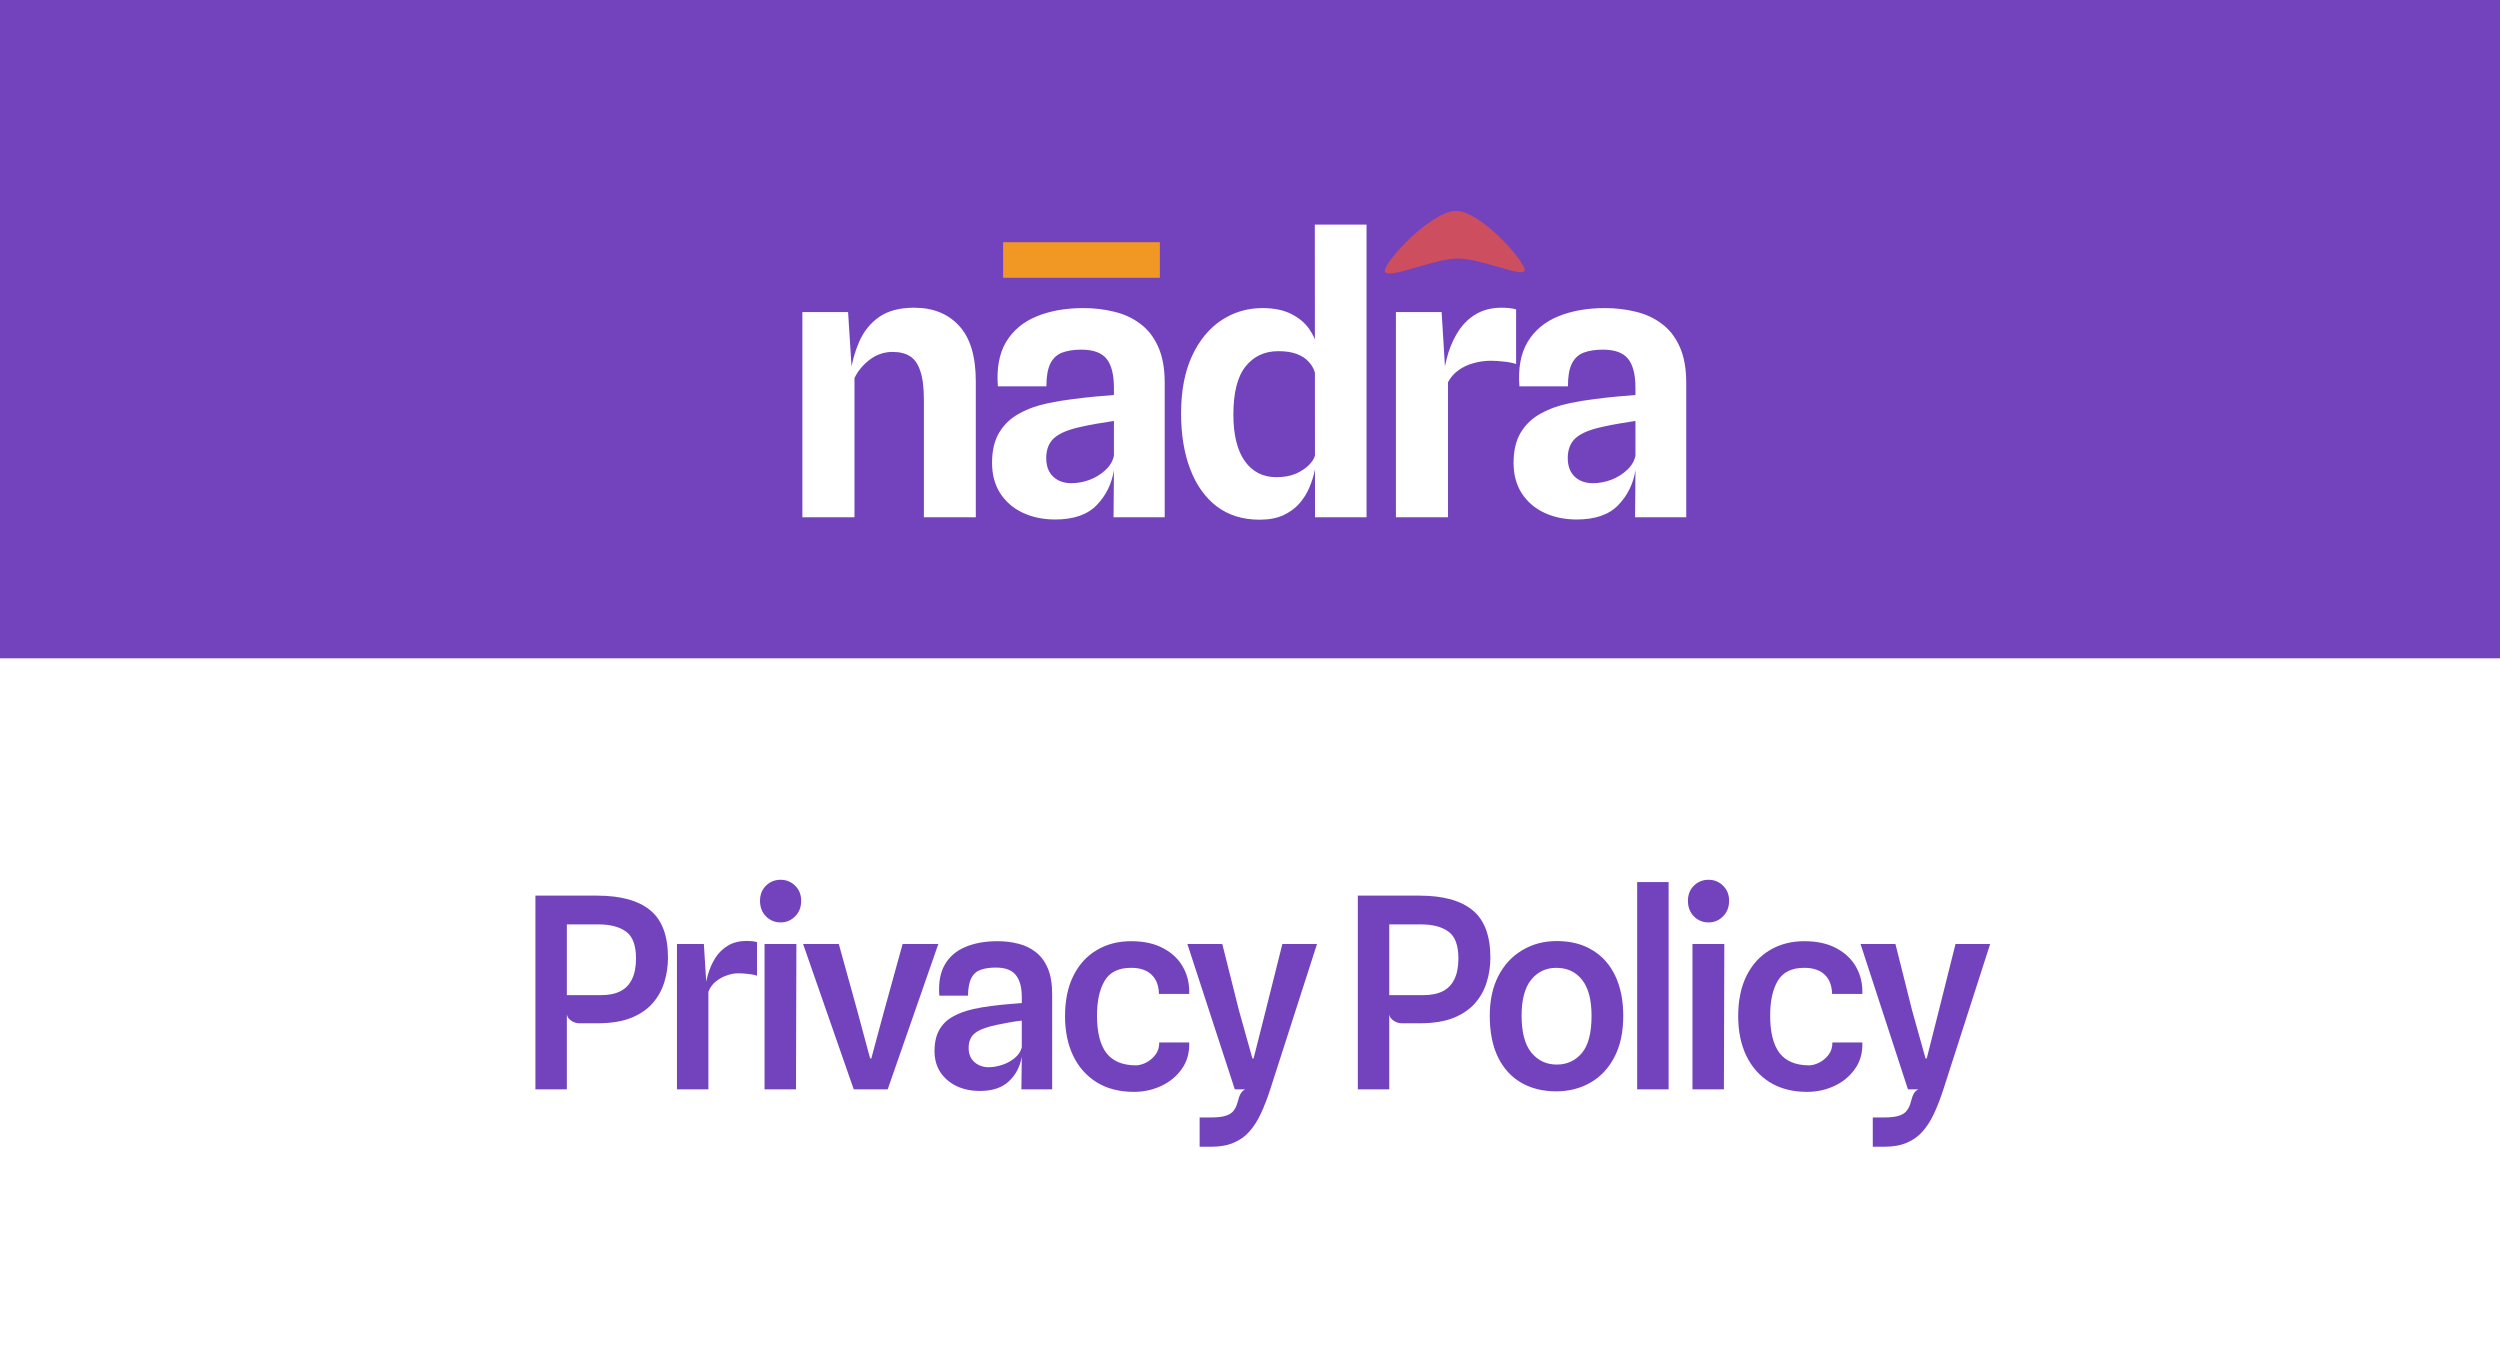
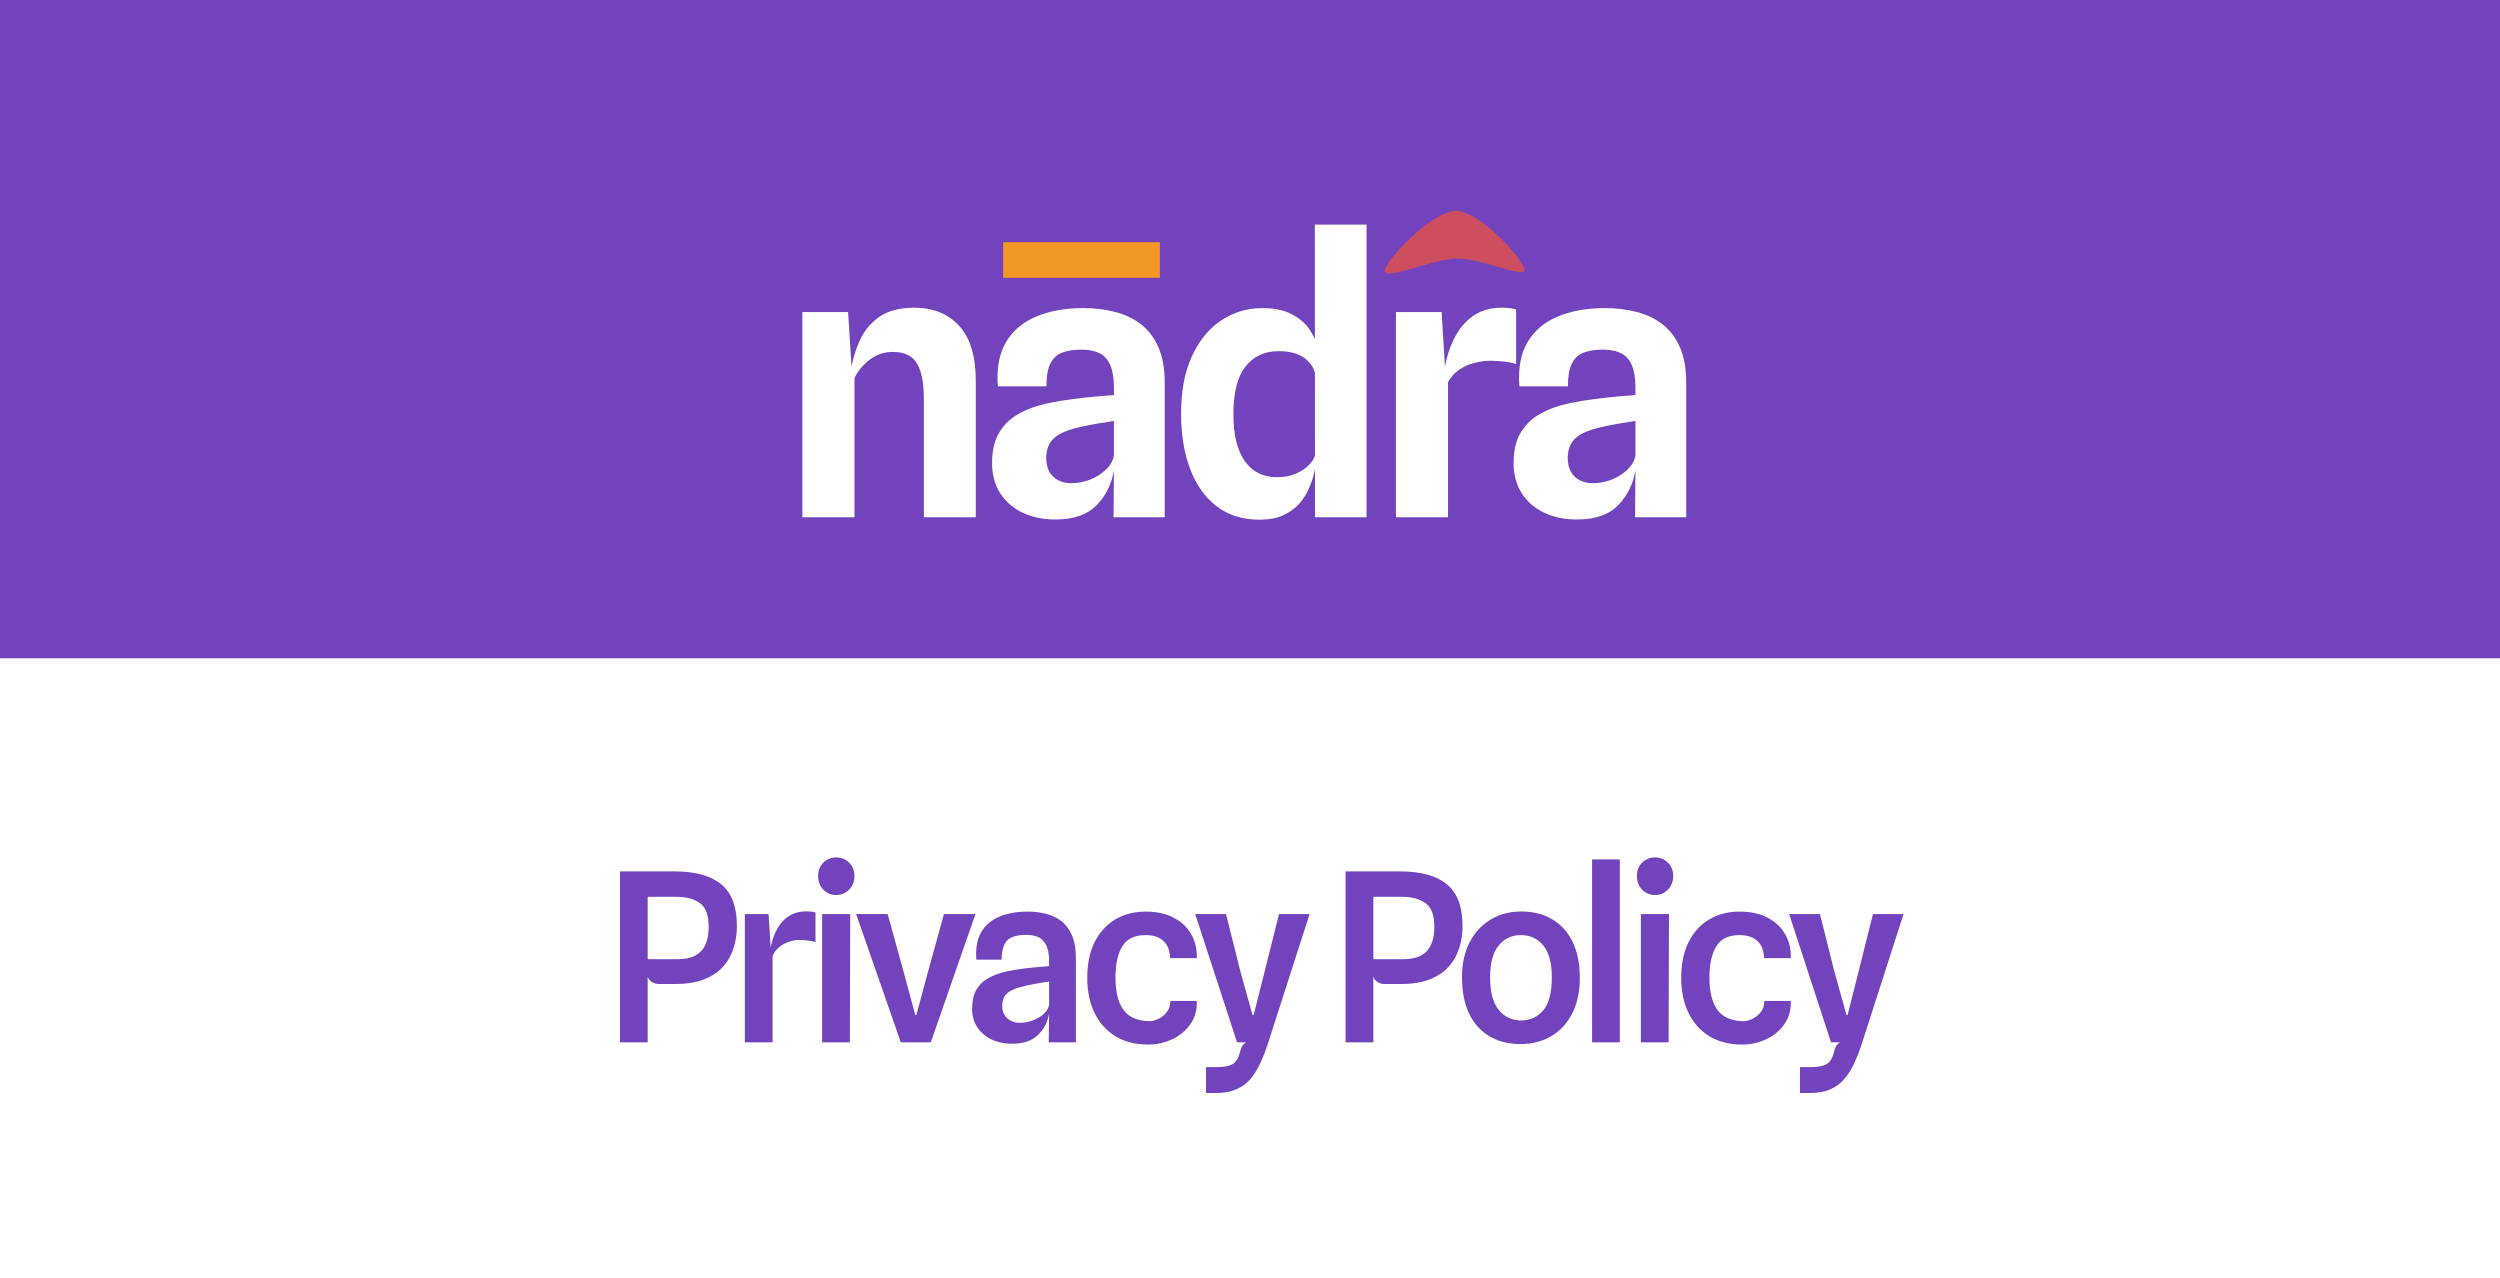
- <svg xmlns="http://www.w3.org/2000/svg" width="319" height="175" viewBox="0 0 319 175" fill="none">
-   <rect width="319" height="175" fill="#A7A7A7" />
+ <svg xmlns="http://www.w3.org/2000/svg" width="319" height="163" viewBox="0 0 319 163" fill="none">
+   <rect width="319" height="163" fill="#A7A7A7" />
  <rect y="-11" width="319" height="208" fill="#7343BE" />
  <rect y="84" width="319" height="113" fill="white" />
  <path d="M185.754 32.991C182.642 33.127 176.799 35.804 176.712 34.582C176.625 33.36 182.568 27.048 185.679 26.913C188.791 26.777 194.463 33.2 194.55 34.422C194.637 35.644 188.865 32.856 185.754 32.991Z" fill="#CD4E5E" />
  <rect x="128" y="30.905" width="20" height="4.544" fill="#F19723" />
  <path d="M102.384 66V39.816H108.216L108.84 49.68L108.504 47.688C108.696 46.248 109.072 44.888 109.632 43.608C110.192 42.312 111.032 41.264 112.152 40.464C113.288 39.664 114.784 39.264 116.64 39.264C119.072 39.264 120.992 40.04 122.4 41.592C123.808 43.128 124.512 45.48 124.512 48.648V66H117.888V51.048C117.888 49.464 117.736 48.232 117.432 47.352C117.144 46.456 116.704 45.824 116.112 45.456C115.536 45.088 114.8 44.904 113.904 44.904C112.816 44.904 111.832 45.24 110.952 45.912C110.088 46.584 109.448 47.36 109.032 48.24V66H102.384ZM134.649 66.288C133.113 66.288 131.729 66 130.497 65.424C129.281 64.848 128.321 64.016 127.617 62.928C126.929 61.84 126.585 60.552 126.585 59.064C126.585 57.496 126.889 56.208 127.497 55.2C128.105 54.176 128.953 53.368 130.041 52.776C131.129 52.168 132.385 51.72 133.809 51.432C134.801 51.224 135.825 51.056 136.881 50.928C137.953 50.784 138.953 50.672 139.881 50.592C140.809 50.512 141.561 50.448 142.137 50.4V49.512C142.137 47.8 141.825 46.56 141.201 45.792C140.577 45.008 139.505 44.616 137.985 44.616C137.009 44.616 136.185 44.744 135.513 45C134.857 45.256 134.361 45.72 134.025 46.392C133.689 47.064 133.521 48.032 133.521 49.296H127.329C127.153 47.008 127.497 45.128 128.361 43.656C129.241 42.184 130.529 41.096 132.225 40.392C133.937 39.672 135.945 39.312 138.249 39.312C139.609 39.312 140.905 39.464 142.137 39.768C143.385 40.056 144.489 40.56 145.449 41.28C146.425 41.984 147.193 42.952 147.753 44.184C148.329 45.416 148.617 46.976 148.617 48.864V66H142.089L142.137 60C141.849 61.76 141.113 63.248 139.929 64.464C138.745 65.68 136.985 66.288 134.649 66.288ZM136.665 61.656C137.481 61.656 138.273 61.512 139.041 61.224C139.825 60.92 140.497 60.504 141.057 59.976C141.633 59.448 141.993 58.84 142.137 58.152V53.712C141.497 53.808 140.801 53.92 140.049 54.048C139.297 54.176 138.641 54.304 138.081 54.432C136.385 54.784 135.193 55.272 134.505 55.896C133.833 56.504 133.497 57.36 133.497 58.464C133.497 59.12 133.625 59.688 133.881 60.168C134.153 60.648 134.529 61.016 135.009 61.272C135.505 61.528 136.057 61.656 136.665 61.656ZM160.715 66.312C158.571 66.312 156.747 65.744 155.243 64.608C153.755 63.456 152.627 61.864 151.859 59.832C151.091 57.8 150.707 55.448 150.707 52.776C150.707 49.88 151.171 47.432 152.099 45.432C153.027 43.432 154.275 41.912 155.843 40.872C157.411 39.832 159.155 39.312 161.075 39.312C162.579 39.312 163.819 39.568 164.795 40.08C165.771 40.576 166.523 41.208 167.051 41.976C167.579 42.744 167.923 43.504 168.083 44.256L169.331 45.648L167.771 47.52C167.627 47.008 167.363 46.552 166.979 46.152C166.611 45.736 166.107 45.408 165.467 45.168C164.843 44.928 164.059 44.808 163.115 44.808C161.371 44.808 159.979 45.456 158.939 46.752C157.899 48.048 157.379 50.096 157.379 52.896C157.379 55.488 157.867 57.472 158.843 58.848C159.819 60.208 161.163 60.888 162.875 60.888C163.851 60.888 164.683 60.736 165.371 60.432C166.075 60.112 166.627 59.744 167.027 59.328C167.443 58.896 167.691 58.512 167.771 58.176L168.059 58.728L167.771 59.976C167.627 60.712 167.395 61.456 167.075 62.208C166.755 62.96 166.323 63.648 165.779 64.272C165.235 64.88 164.547 65.376 163.715 65.76C162.899 66.128 161.899 66.312 160.715 66.312ZM167.795 66L167.771 28.656H174.371V66H167.795ZM178.119 66V39.816H183.951L184.575 49.992L184.095 48.504C184.239 47.272 184.479 46.104 184.815 45C185.167 43.896 185.639 42.912 186.231 42.048C186.839 41.184 187.583 40.504 188.463 40.008C189.359 39.512 190.407 39.264 191.607 39.264C191.927 39.264 192.247 39.28 192.567 39.312C192.903 39.344 193.199 39.4 193.455 39.48V46.44C192.911 46.28 192.359 46.176 191.799 46.128C191.255 46.064 190.727 46.032 190.215 46.032C189.463 46.032 188.727 46.136 188.007 46.344C187.287 46.536 186.647 46.84 186.087 47.256C185.527 47.656 185.087 48.16 184.767 48.768V66H178.119ZM201.196 66.288C199.66 66.288 198.276 66 197.044 65.424C195.828 64.848 194.868 64.016 194.164 62.928C193.476 61.84 193.132 60.552 193.132 59.064C193.132 57.496 193.436 56.208 194.044 55.2C194.652 54.176 195.5 53.368 196.588 52.776C197.676 52.168 198.932 51.72 200.356 51.432C201.348 51.224 202.372 51.056 203.428 50.928C204.5 50.784 205.5 50.672 206.428 50.592C207.356 50.512 208.108 50.448 208.684 50.4V49.512C208.684 47.8 208.372 46.56 207.748 45.792C207.124 45.008 206.052 44.616 204.532 44.616C203.556 44.616 202.732 44.744 202.06 45C201.404 45.256 200.908 45.72 200.572 46.392C200.236 47.064 200.068 48.032 200.068 49.296H193.876C193.7 47.008 194.044 45.128 194.908 43.656C195.788 42.184 197.076 41.096 198.772 40.392C200.484 39.672 202.492 39.312 204.796 39.312C206.156 39.312 207.452 39.464 208.684 39.768C209.932 40.056 211.036 40.56 211.996 41.28C212.972 41.984 213.74 42.952 214.3 44.184C214.876 45.416 215.164 46.976 215.164 48.864V66H208.636L208.684 60C208.396 61.76 207.66 63.248 206.476 64.464C205.292 65.68 203.532 66.288 201.196 66.288ZM203.212 61.656C204.028 61.656 204.82 61.512 205.588 61.224C206.372 60.92 207.044 60.504 207.604 59.976C208.18 59.448 208.54 58.84 208.684 58.152V53.712C208.044 53.808 207.348 53.92 206.596 54.048C205.844 54.176 205.188 54.304 204.628 54.432C202.932 54.784 201.74 55.272 201.052 55.896C200.38 56.504 200.044 57.36 200.044 58.464C200.044 59.12 200.172 59.688 200.428 60.168C200.7 60.648 201.076 61.016 201.556 61.272C202.052 61.528 202.604 61.656 203.212 61.656Z" fill="white" />
-   <path d="M73.878 130.568C73.527 130.568 73.176 130.443 72.824 130.194C72.473 129.945 72.292 129.582 72.28 129.106L71.141 127.933L72.331 126.981H76.666C77.664 126.981 78.491 126.817 79.148 126.488C79.817 126.148 80.316 125.632 80.644 124.941C80.984 124.25 81.154 123.371 81.154 122.306C81.154 120.617 80.729 119.473 79.879 118.872C79.041 118.26 77.879 117.954 76.394 117.954H72.229L70.767 114.282C71.289 114.282 71.906 114.282 72.62 114.282C73.346 114.282 74.037 114.282 74.694 114.282C75.352 114.282 75.845 114.282 76.173 114.282C79.199 114.282 81.466 114.905 82.973 116.152C84.481 117.387 85.234 119.405 85.234 122.204C85.234 123.269 85.081 124.301 84.775 125.298C84.481 126.284 83.993 127.174 83.313 127.967C82.633 128.76 81.715 129.395 80.559 129.871C79.403 130.336 77.975 130.568 76.275 130.568H73.878ZM68.319 139V114.282H72.331V139H68.319ZM86.38 139V120.453H89.814L90.256 127.593L89.899 126.607C89.978 125.859 90.126 125.1 90.341 124.329C90.568 123.558 90.885 122.85 91.293 122.204C91.713 121.558 92.245 121.042 92.891 120.657C93.549 120.26 94.347 120.062 95.288 120.062C95.515 120.062 95.742 120.073 95.968 120.096C96.195 120.119 96.404 120.158 96.597 120.215V124.499C96.212 124.374 95.798 124.295 95.356 124.261C94.925 124.216 94.529 124.193 94.166 124.193C93.724 124.193 93.248 124.284 92.738 124.465C92.228 124.635 91.758 124.896 91.327 125.247C90.897 125.598 90.585 126.035 90.392 126.556V139H86.38ZM97.556 139V120.453H101.619L101.568 139H97.556ZM99.613 117.699C98.876 117.699 98.253 117.444 97.743 116.934C97.233 116.413 96.978 115.75 96.978 114.945C96.978 114.152 97.233 113.506 97.743 113.007C98.253 112.508 98.876 112.259 99.613 112.259C100.327 112.259 100.939 112.508 101.449 113.007C101.97 113.506 102.231 114.152 102.231 114.945C102.231 115.75 101.97 116.413 101.449 116.934C100.939 117.444 100.327 117.699 99.613 117.699ZM108.935 139L102.475 120.453H107.031L109.411 129.055L111.026 135.056H111.179L112.794 129.072L115.174 120.453H119.73L113.27 139H108.935ZM125.042 139.204C123.909 139.204 122.906 138.994 122.033 138.575C121.16 138.144 120.475 137.549 119.976 136.79C119.489 136.031 119.245 135.152 119.245 134.155C119.245 133.056 119.443 132.149 119.84 131.435C120.237 130.721 120.809 130.154 121.557 129.735C122.316 129.304 123.206 128.976 124.226 128.749C124.951 128.59 125.716 128.46 126.521 128.358C127.337 128.256 128.091 128.177 128.782 128.12C129.473 128.052 130.006 128.007 130.38 127.984V127.236C130.38 125.978 130.125 125.037 129.615 124.414C129.116 123.779 128.266 123.462 127.065 123.462C126.294 123.462 125.648 123.558 125.127 123.751C124.606 123.932 124.209 124.284 123.937 124.805C123.676 125.315 123.535 126.063 123.512 127.049H119.857C119.732 125.451 119.959 124.142 120.537 123.122C121.126 122.091 121.999 121.331 123.155 120.844C124.322 120.345 125.699 120.096 127.286 120.096C128.227 120.096 129.111 120.204 129.938 120.419C130.777 120.623 131.519 120.98 132.165 121.49C132.811 121.989 133.321 122.674 133.695 123.547C134.069 124.42 134.256 125.525 134.256 126.862V139H130.329L130.38 134.835C130.165 136.093 129.621 137.136 128.748 137.963C127.875 138.79 126.64 139.204 125.042 139.204ZM126.113 136.178C126.702 136.178 127.297 136.076 127.898 135.872C128.51 135.668 129.043 135.373 129.496 134.988C129.961 134.603 130.255 134.149 130.38 133.628V130.228C129.927 130.273 129.388 130.353 128.765 130.466C128.153 130.579 127.626 130.681 127.184 130.772C125.915 131.033 124.997 131.378 124.43 131.809C123.875 132.228 123.597 132.874 123.597 133.747C123.597 134.246 123.71 134.682 123.937 135.056C124.175 135.419 124.487 135.696 124.872 135.889C125.257 136.082 125.671 136.178 126.113 136.178ZM144.687 139.323C142.851 139.323 141.275 138.921 139.961 138.116C138.646 137.3 137.637 136.167 136.935 134.716C136.243 133.265 135.898 131.582 135.898 129.667C135.898 127.65 136.255 125.927 136.969 124.499C137.683 123.071 138.674 121.983 139.944 121.235C141.213 120.476 142.675 120.096 144.33 120.096C145.973 120.096 147.35 120.402 148.461 121.014C149.583 121.615 150.421 122.425 150.977 123.445C151.532 124.454 151.787 125.581 151.742 126.828H147.883C147.871 126.329 147.792 125.876 147.645 125.468C147.497 125.049 147.276 124.697 146.982 124.414C146.698 124.119 146.336 123.893 145.894 123.734C145.452 123.575 144.936 123.496 144.347 123.496C142.76 123.485 141.632 124.029 140.964 125.128C140.306 126.227 139.978 127.712 139.978 129.582C139.978 131.713 140.374 133.305 141.168 134.359C141.972 135.402 143.225 135.929 144.925 135.94C145.321 135.94 145.752 135.827 146.217 135.6C146.693 135.362 147.095 135.028 147.424 134.597C147.764 134.155 147.928 133.628 147.917 133.016H151.742C151.787 134.319 151.475 135.441 150.807 136.382C150.149 137.323 149.277 138.048 148.189 138.558C147.101 139.068 145.933 139.323 144.687 139.323ZM153.073 146.327V142.587H154.535C155.351 142.587 155.98 142.513 156.422 142.366C156.875 142.219 157.21 141.998 157.425 141.703C157.652 141.408 157.816 141.051 157.918 140.632C158.043 140.133 158.179 139.759 158.326 139.51C158.485 139.272 158.672 139.102 158.887 139H157.561L151.509 120.453H155.963L158.088 128.919L159.805 135.056H159.958L161.505 128.936L163.63 120.453H168.05L162.083 139C161.72 140.122 161.329 141.136 160.91 142.043C160.491 142.95 160.003 143.72 159.448 144.355C158.893 144.99 158.213 145.477 157.408 145.817C156.615 146.157 155.657 146.327 154.535 146.327H153.073ZM178.816 130.568C178.465 130.568 178.113 130.443 177.762 130.194C177.411 129.945 177.229 129.582 177.218 129.106L176.079 127.933L177.269 126.981H181.604C182.601 126.981 183.429 126.817 184.086 126.488C184.755 126.148 185.253 125.632 185.582 124.941C185.922 124.25 186.092 123.371 186.092 122.306C186.092 120.617 185.667 119.473 184.817 118.872C183.978 118.26 182.817 117.954 181.332 117.954H177.167L175.705 114.282C176.226 114.282 176.844 114.282 177.558 114.282C178.283 114.282 178.975 114.282 179.632 114.282C180.289 114.282 180.782 114.282 181.111 114.282C184.137 114.282 186.404 114.905 187.911 116.152C189.418 117.387 190.172 119.405 190.172 122.204C190.172 123.269 190.019 124.301 189.713 125.298C189.418 126.284 188.931 127.174 188.251 127.967C187.571 128.76 186.653 129.395 185.497 129.871C184.341 130.336 182.913 130.568 181.213 130.568H178.816ZM173.257 139V114.282H177.269V139H173.257ZM198.576 139.255C196.865 139.255 195.375 138.887 194.105 138.15C192.836 137.413 191.85 136.331 191.147 134.903C190.445 133.464 190.093 131.701 190.093 129.616C190.093 127.644 190.462 125.944 191.198 124.516C191.946 123.088 192.966 121.994 194.258 121.235C195.55 120.464 197.012 120.079 198.644 120.079C200.412 120.079 201.925 120.464 203.183 121.235C204.453 121.994 205.427 123.088 206.107 124.516C206.787 125.944 207.127 127.644 207.127 129.616C207.127 131.701 206.748 133.464 205.988 134.903C205.24 136.331 204.22 137.413 202.928 138.15C201.636 138.887 200.186 139.255 198.576 139.255ZM198.644 135.838C199.948 135.838 201.013 135.351 201.84 134.376C202.668 133.401 203.081 131.815 203.081 129.616C203.081 127.576 202.679 126.046 201.874 125.026C201.07 124.006 199.97 123.496 198.576 123.496C197.273 123.496 196.208 124 195.38 125.009C194.564 126.018 194.156 127.553 194.156 129.616C194.156 131.713 194.57 133.277 195.397 134.308C196.236 135.328 197.318 135.838 198.644 135.838ZM208.902 139V112.548H212.914V139H208.902ZM215.959 139V120.453H220.022L219.971 139H215.959ZM218.016 117.699C217.28 117.699 216.656 117.444 216.146 116.934C215.636 116.413 215.381 115.75 215.381 114.945C215.381 114.152 215.636 113.506 216.146 113.007C216.656 112.508 217.28 112.259 218.016 112.259C218.73 112.259 219.342 112.508 219.852 113.007C220.374 113.506 220.634 114.152 220.634 114.945C220.634 115.75 220.374 116.413 219.852 116.934C219.342 117.444 218.73 117.699 218.016 117.699ZM230.581 139.323C228.745 139.323 227.169 138.921 225.855 138.116C224.54 137.3 223.531 136.167 222.829 134.716C222.137 133.265 221.792 131.582 221.792 129.667C221.792 127.65 222.149 125.927 222.863 124.499C223.577 123.071 224.568 121.983 225.838 121.235C227.107 120.476 228.569 120.096 230.224 120.096C231.867 120.096 233.244 120.402 234.355 121.014C235.477 121.615 236.315 122.425 236.871 123.445C237.426 124.454 237.681 125.581 237.636 126.828H233.777C233.765 126.329 233.686 125.876 233.539 125.468C233.391 125.049 233.17 124.697 232.876 124.414C232.592 124.119 232.23 123.893 231.788 123.734C231.346 123.575 230.83 123.496 230.241 123.496C228.654 123.485 227.526 124.029 226.858 125.128C226.2 126.227 225.872 127.712 225.872 129.582C225.872 131.713 226.268 133.305 227.062 134.359C227.866 135.402 229.119 135.929 230.819 135.94C231.215 135.94 231.646 135.827 232.111 135.6C232.587 135.362 232.989 135.028 233.318 134.597C233.658 134.155 233.822 133.628 233.811 133.016H237.636C237.681 134.319 237.369 135.441 236.701 136.382C236.043 137.323 235.171 138.048 234.083 138.558C232.995 139.068 231.827 139.323 230.581 139.323ZM238.967 146.327V142.587H240.429C241.245 142.587 241.874 142.513 242.316 142.366C242.769 142.219 243.104 141.998 243.319 141.703C243.546 141.408 243.71 141.051 243.812 140.632C243.937 140.133 244.073 139.759 244.22 139.51C244.379 139.272 244.566 139.102 244.781 139H243.455L237.403 120.453H241.857L243.982 128.919L245.699 135.056H245.852L247.399 128.936L249.524 120.453H253.944L247.977 139C247.614 140.122 247.223 141.136 246.804 142.043C246.385 142.95 245.897 143.72 245.342 144.355C244.787 144.99 244.107 145.477 243.302 145.817C242.509 146.157 241.551 146.327 240.429 146.327H238.967Z" fill="#7343BE" />
+   <path d="M84.01 125.56C83.7 125.56 83.39 125.45 83.08 125.23C82.77 125.01 82.61 124.69 82.6 124.27L81.595 123.235L82.645 122.395H86.47C87.35 122.395 88.08 122.25 88.66 121.96C89.25 121.66 89.69 121.205 89.98 120.595C90.28 119.985 90.43 119.21 90.43 118.27C90.43 116.78 90.055 115.77 89.305 115.24C88.565 114.7 87.54 114.43 86.23 114.43H82.555L81.265 111.19C81.725 111.19 82.27 111.19 82.9 111.19C83.54 111.19 84.15 111.19 84.73 111.19C85.31 111.19 85.745 111.19 86.035 111.19C88.705 111.19 90.705 111.74 92.035 112.84C93.365 113.93 94.03 115.71 94.03 118.18C94.03 119.12 93.895 120.03 93.625 120.91C93.365 121.78 92.935 122.565 92.335 123.265C91.735 123.965 90.925 124.525 89.905 124.945C88.885 125.355 87.625 125.56 86.125 125.56H84.01ZM79.105 133V111.19H82.645V133H79.105ZM95.041 133V116.635H98.071L98.461 122.935L98.146 122.065C98.216 121.405 98.346 120.735 98.536 120.055C98.736 119.375 99.016 118.75 99.376 118.18C99.746 117.61 100.216 117.155 100.786 116.815C101.366 116.465 102.071 116.29 102.901 116.29C103.101 116.29 103.301 116.3 103.501 116.32C103.701 116.34 103.886 116.375 104.056 116.425V120.205C103.716 120.095 103.351 120.025 102.961 119.995C102.581 119.955 102.231 119.935 101.911 119.935C101.521 119.935 101.101 120.015 100.651 120.175C100.201 120.325 99.786 120.555 99.406 120.865C99.026 121.175 98.751 121.56 98.581 122.02V133H95.041ZM104.902 133V116.635H108.487L108.442 133H104.902ZM106.717 114.205C106.067 114.205 105.517 113.98 105.067 113.53C104.617 113.07 104.392 112.485 104.392 111.775C104.392 111.075 104.617 110.505 105.067 110.065C105.517 109.625 106.067 109.405 106.717 109.405C107.347 109.405 107.887 109.625 108.337 110.065C108.797 110.505 109.027 111.075 109.027 111.775C109.027 112.485 108.797 113.07 108.337 113.53C107.887 113.98 107.347 114.205 106.717 114.205ZM114.943 133L109.243 116.635H113.263L115.363 124.225L116.788 129.52H116.923L118.348 124.24L120.448 116.635H124.468L118.768 133H114.943ZM129.155 133.18C128.155 133.18 127.27 132.995 126.5 132.625C125.73 132.245 125.125 131.72 124.685 131.05C124.255 130.38 124.04 129.605 124.04 128.725C124.04 127.755 124.215 126.955 124.565 126.325C124.915 125.695 125.42 125.195 126.08 124.825C126.75 124.445 127.535 124.155 128.435 123.955C129.075 123.815 129.75 123.7 130.46 123.61C131.18 123.52 131.845 123.45 132.455 123.4C133.065 123.34 133.535 123.3 133.865 123.28V122.62C133.865 121.51 133.64 120.68 133.19 120.13C132.75 119.57 132 119.29 130.94 119.29C130.26 119.29 129.69 119.375 129.23 119.545C128.77 119.705 128.42 120.015 128.18 120.475C127.95 120.925 127.825 121.585 127.805 122.455H124.58C124.47 121.045 124.67 119.89 125.18 118.99C125.7 118.08 126.47 117.41 127.49 116.98C128.52 116.54 129.735 116.32 131.135 116.32C131.965 116.32 132.745 116.415 133.475 116.605C134.215 116.785 134.87 117.1 135.44 117.55C136.01 117.99 136.46 118.595 136.79 119.365C137.12 120.135 137.285 121.11 137.285 122.29V133H133.82L133.865 129.325C133.675 130.435 133.195 131.355 132.425 132.085C131.655 132.815 130.565 133.18 129.155 133.18ZM130.1 130.51C130.62 130.51 131.145 130.42 131.675 130.24C132.215 130.06 132.685 129.8 133.085 129.46C133.495 129.12 133.755 128.72 133.865 128.26V125.26C133.465 125.3 132.99 125.37 132.44 125.47C131.9 125.57 131.435 125.66 131.045 125.74C129.925 125.97 129.115 126.275 128.615 126.655C128.125 127.025 127.88 127.595 127.88 128.365C127.88 128.805 127.98 129.19 128.18 129.52C128.39 129.84 128.665 130.085 129.005 130.255C129.345 130.425 129.71 130.51 130.1 130.51ZM146.488 133.285C144.868 133.285 143.478 132.93 142.318 132.22C141.158 131.5 140.268 130.5 139.648 129.22C139.038 127.94 138.733 126.455 138.733 124.765C138.733 122.985 139.048 121.465 139.678 120.205C140.308 118.945 141.183 117.985 142.303 117.325C143.423 116.655 144.713 116.32 146.173 116.32C147.623 116.32 148.838 116.59 149.818 117.13C150.808 117.66 151.548 118.375 152.038 119.275C152.528 120.165 152.753 121.16 152.713 122.26H149.308C149.298 121.82 149.228 121.42 149.098 121.06C148.968 120.69 148.773 120.38 148.513 120.13C148.263 119.87 147.943 119.67 147.553 119.53C147.163 119.39 146.708 119.32 146.188 119.32C144.788 119.31 143.793 119.79 143.203 120.76C142.623 121.73 142.333 123.04 142.333 124.69C142.333 126.57 142.683 127.975 143.383 128.905C144.093 129.825 145.198 130.29 146.698 130.3C147.048 130.3 147.428 130.2 147.838 130C148.258 129.79 148.613 129.495 148.903 129.115C149.203 128.725 149.348 128.26 149.338 127.72H152.713C152.753 128.87 152.478 129.86 151.888 130.69C151.308 131.52 150.538 132.16 149.578 132.61C148.618 133.06 147.588 133.285 146.488 133.285ZM153.888 139.465V136.165H155.178C155.898 136.165 156.453 136.1 156.843 135.97C157.243 135.84 157.538 135.645 157.728 135.385C157.928 135.125 158.073 134.81 158.163 134.44C158.273 134 158.393 133.67 158.523 133.45C158.663 133.24 158.828 133.09 159.018 133H157.848L152.508 116.635H156.438L158.313 124.105L159.828 129.52H159.963L161.328 124.12L163.203 116.635H167.103L161.838 133C161.518 133.99 161.173 134.885 160.803 135.685C160.433 136.485 160.003 137.165 159.513 137.725C159.023 138.285 158.423 138.715 157.713 139.015C157.013 139.315 156.168 139.465 155.178 139.465H153.888ZM176.602 125.56C176.292 125.56 175.982 125.45 175.672 125.23C175.362 125.01 175.202 124.69 175.192 124.27L174.187 123.235L175.237 122.395H179.062C179.942 122.395 180.672 122.25 181.252 121.96C181.842 121.66 182.282 121.205 182.572 120.595C182.872 119.985 183.022 119.21 183.022 118.27C183.022 116.78 182.647 115.77 181.897 115.24C181.157 114.7 180.132 114.43 178.822 114.43H175.147L173.857 111.19C174.317 111.19 174.862 111.19 175.492 111.19C176.132 111.19 176.742 111.19 177.322 111.19C177.902 111.19 178.337 111.19 178.627 111.19C181.297 111.19 183.297 111.74 184.627 112.84C185.957 113.93 186.622 115.71 186.622 118.18C186.622 119.12 186.487 120.03 186.217 120.91C185.957 121.78 185.527 122.565 184.927 123.265C184.327 123.965 183.517 124.525 182.497 124.945C181.477 125.355 180.217 125.56 178.717 125.56H176.602ZM171.697 133V111.19H175.237V133H171.697ZM194.038 133.225C192.528 133.225 191.213 132.9 190.093 132.25C188.973 131.6 188.103 130.645 187.483 129.385C186.863 128.115 186.553 126.56 186.553 124.72C186.553 122.98 186.878 121.48 187.528 120.22C188.188 118.96 189.088 117.995 190.228 117.325C191.368 116.645 192.658 116.305 194.098 116.305C195.658 116.305 196.993 116.645 198.103 117.325C199.223 117.995 200.083 118.96 200.683 120.22C201.283 121.48 201.583 122.98 201.583 124.72C201.583 126.56 201.248 128.115 200.578 129.385C199.918 130.645 199.018 131.6 197.878 132.25C196.738 132.9 195.458 133.225 194.038 133.225ZM194.098 130.21C195.248 130.21 196.188 129.78 196.918 128.92C197.648 128.06 198.013 126.66 198.013 124.72C198.013 122.92 197.658 121.57 196.948 120.67C196.238 119.77 195.268 119.32 194.038 119.32C192.888 119.32 191.948 119.765 191.218 120.655C190.498 121.545 190.138 122.9 190.138 124.72C190.138 126.57 190.503 127.95 191.233 128.86C191.973 129.76 192.928 130.21 194.098 130.21ZM203.149 133V109.66H206.689V133H203.149ZM209.376 133V116.635H212.961L212.916 133H209.376ZM211.191 114.205C210.541 114.205 209.991 113.98 209.541 113.53C209.091 113.07 208.866 112.485 208.866 111.775C208.866 111.075 209.091 110.505 209.541 110.065C209.991 109.625 210.541 109.405 211.191 109.405C211.821 109.405 212.361 109.625 212.811 110.065C213.271 110.505 213.501 111.075 213.501 111.775C213.501 112.485 213.271 113.07 212.811 113.53C212.361 113.98 211.821 114.205 211.191 114.205ZM222.277 133.285C220.657 133.285 219.267 132.93 218.107 132.22C216.947 131.5 216.057 130.5 215.437 129.22C214.827 127.94 214.522 126.455 214.522 124.765C214.522 122.985 214.837 121.465 215.467 120.205C216.097 118.945 216.972 117.985 218.092 117.325C219.212 116.655 220.502 116.32 221.962 116.32C223.412 116.32 224.627 116.59 225.607 117.13C226.597 117.66 227.337 118.375 227.827 119.275C228.317 120.165 228.542 121.16 228.502 122.26H225.097C225.087 121.82 225.017 121.42 224.887 121.06C224.757 120.69 224.562 120.38 224.302 120.13C224.052 119.87 223.732 119.67 223.342 119.53C222.952 119.39 222.497 119.32 221.977 119.32C220.577 119.31 219.582 119.79 218.992 120.76C218.412 121.73 218.122 123.04 218.122 124.69C218.122 126.57 218.472 127.975 219.172 128.905C219.882 129.825 220.987 130.29 222.487 130.3C222.837 130.3 223.217 130.2 223.627 130C224.047 129.79 224.402 129.495 224.692 129.115C224.992 128.725 225.137 128.26 225.127 127.72H228.502C228.542 128.87 228.267 129.86 227.677 130.69C227.097 131.52 226.327 132.16 225.367 132.61C224.407 133.06 223.377 133.285 222.277 133.285ZM229.677 139.465V136.165H230.967C231.687 136.165 232.242 136.1 232.632 135.97C233.032 135.84 233.327 135.645 233.517 135.385C233.717 135.125 233.862 134.81 233.952 134.44C234.062 134 234.182 133.67 234.312 133.45C234.452 133.24 234.617 133.09 234.807 133H233.637L228.297 116.635H232.227L234.102 124.105L235.617 129.52H235.752L237.117 124.12L238.992 116.635H242.892L237.627 133C237.307 133.99 236.962 134.885 236.592 135.685C236.222 136.485 235.792 137.165 235.302 137.725C234.812 138.285 234.212 138.715 233.502 139.015C232.802 139.315 231.957 139.465 230.967 139.465H229.677Z" fill="#7343BE" />
</svg>
